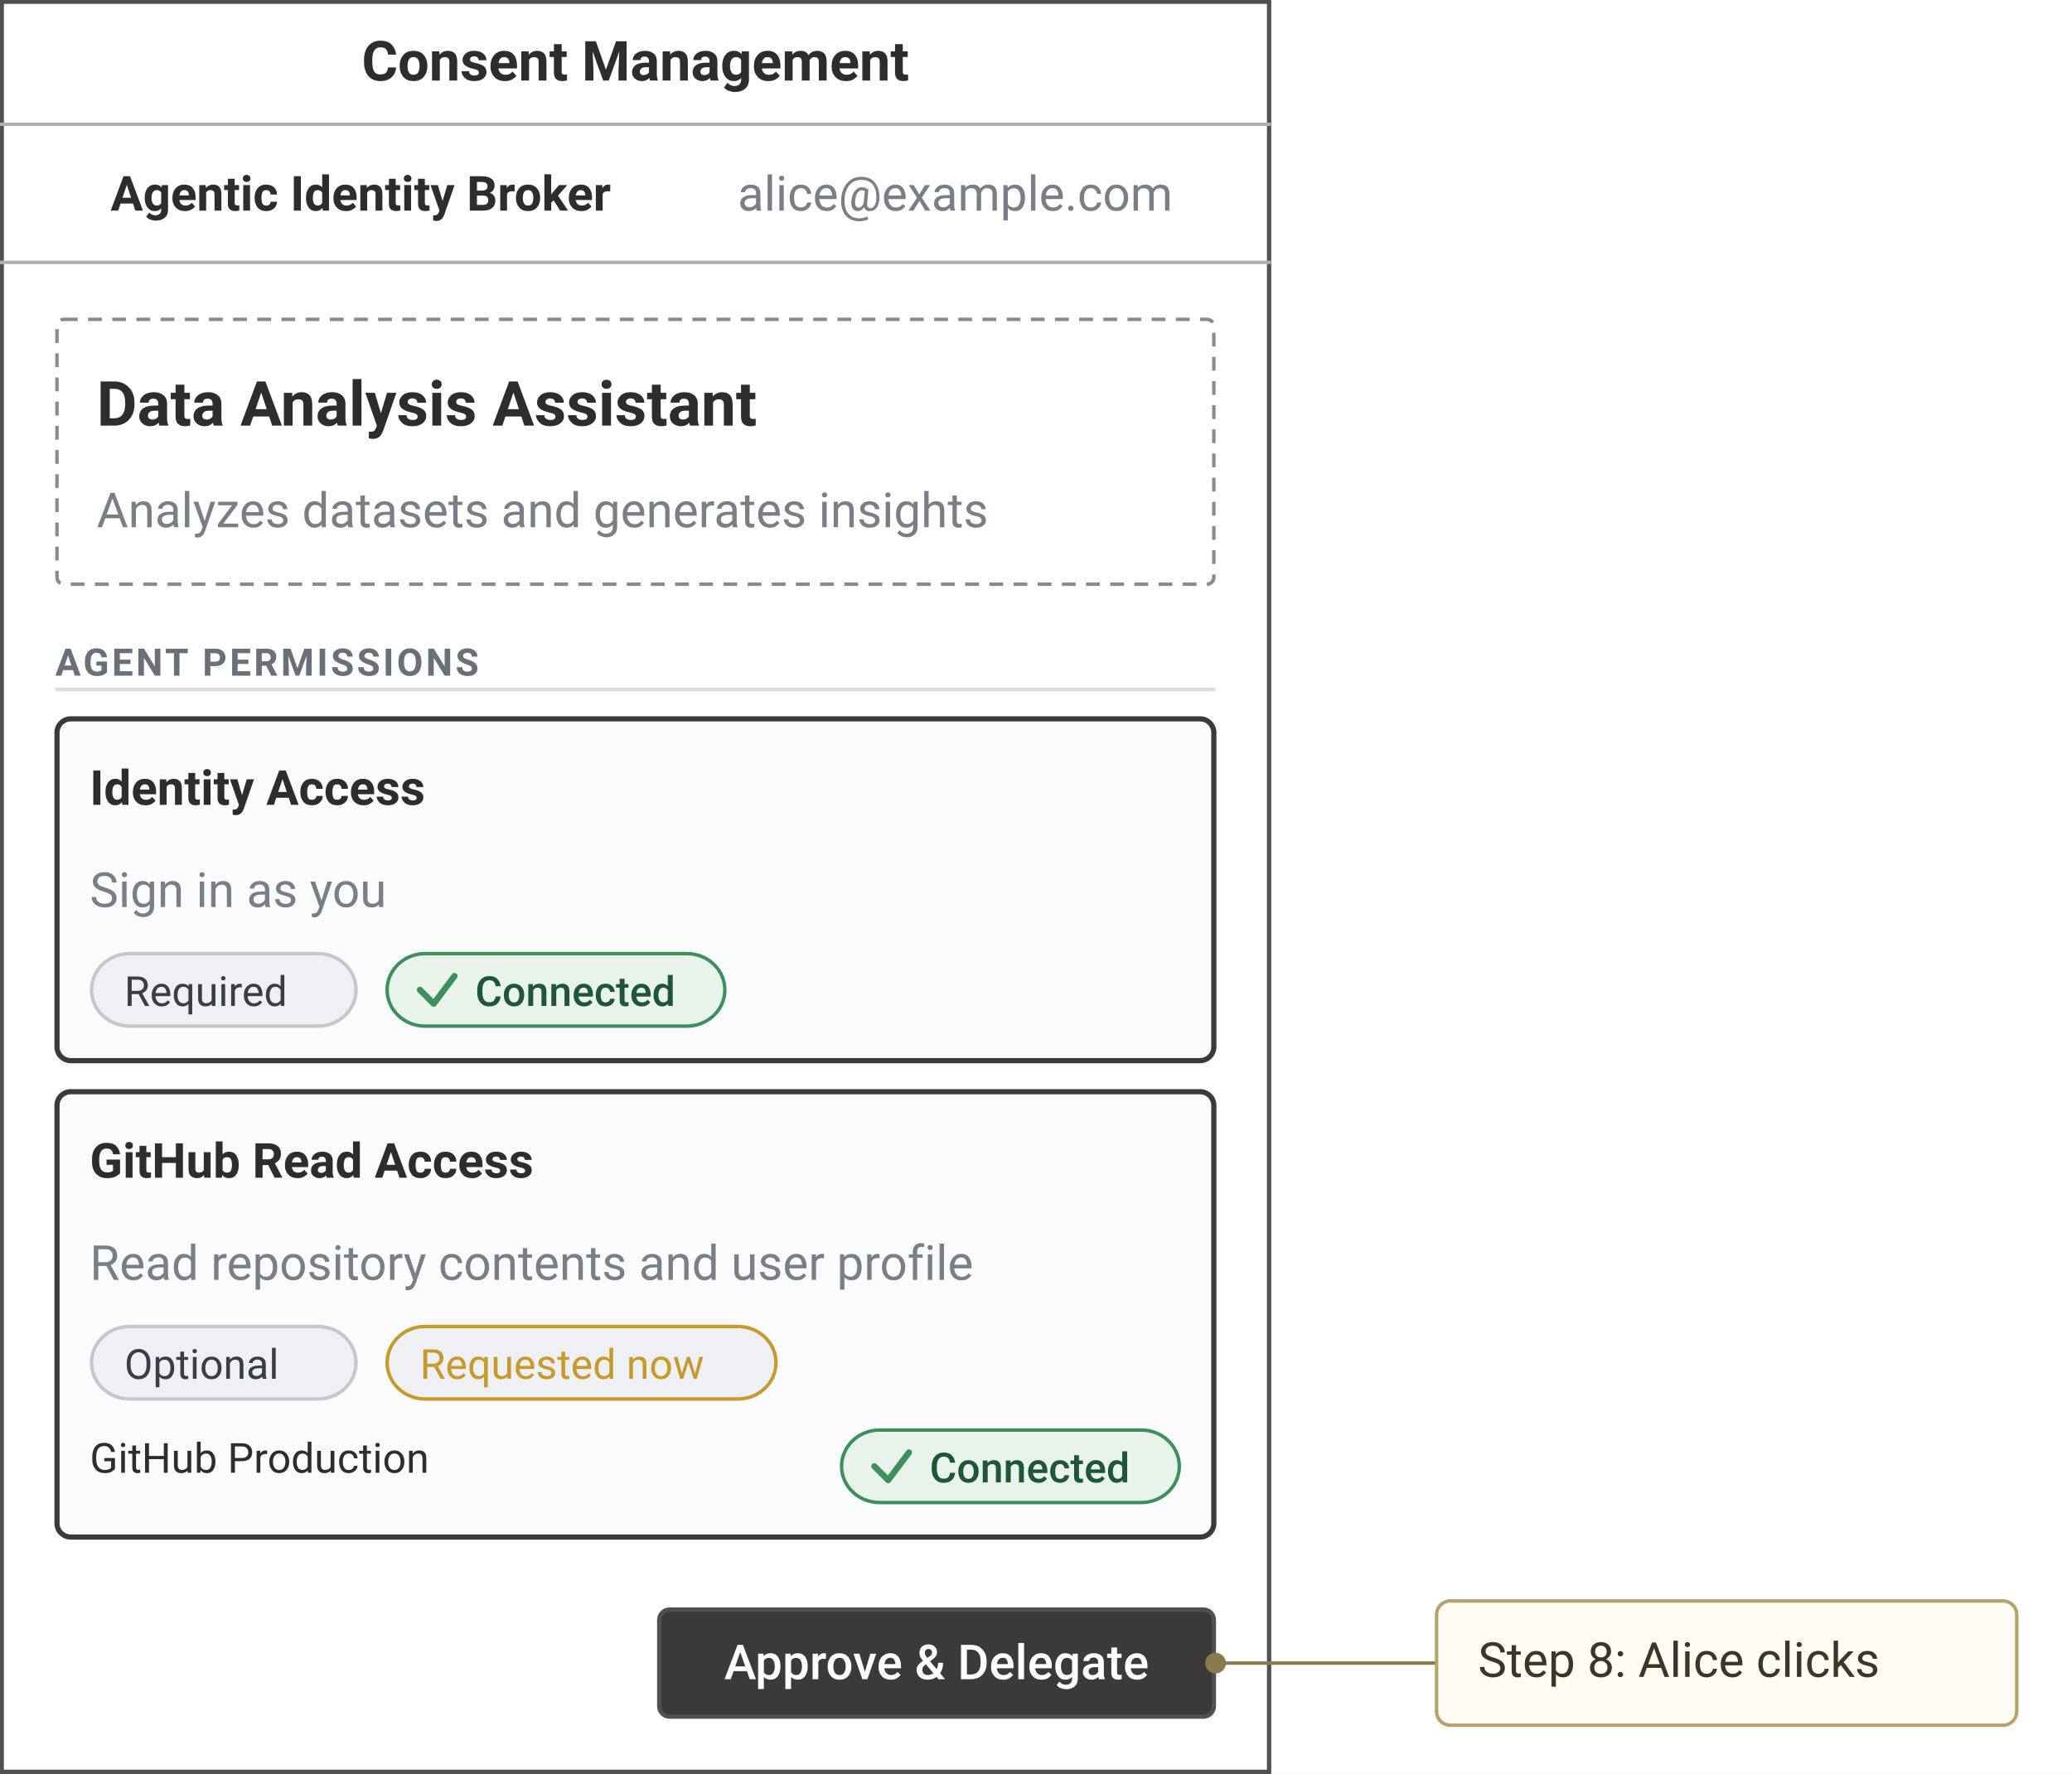
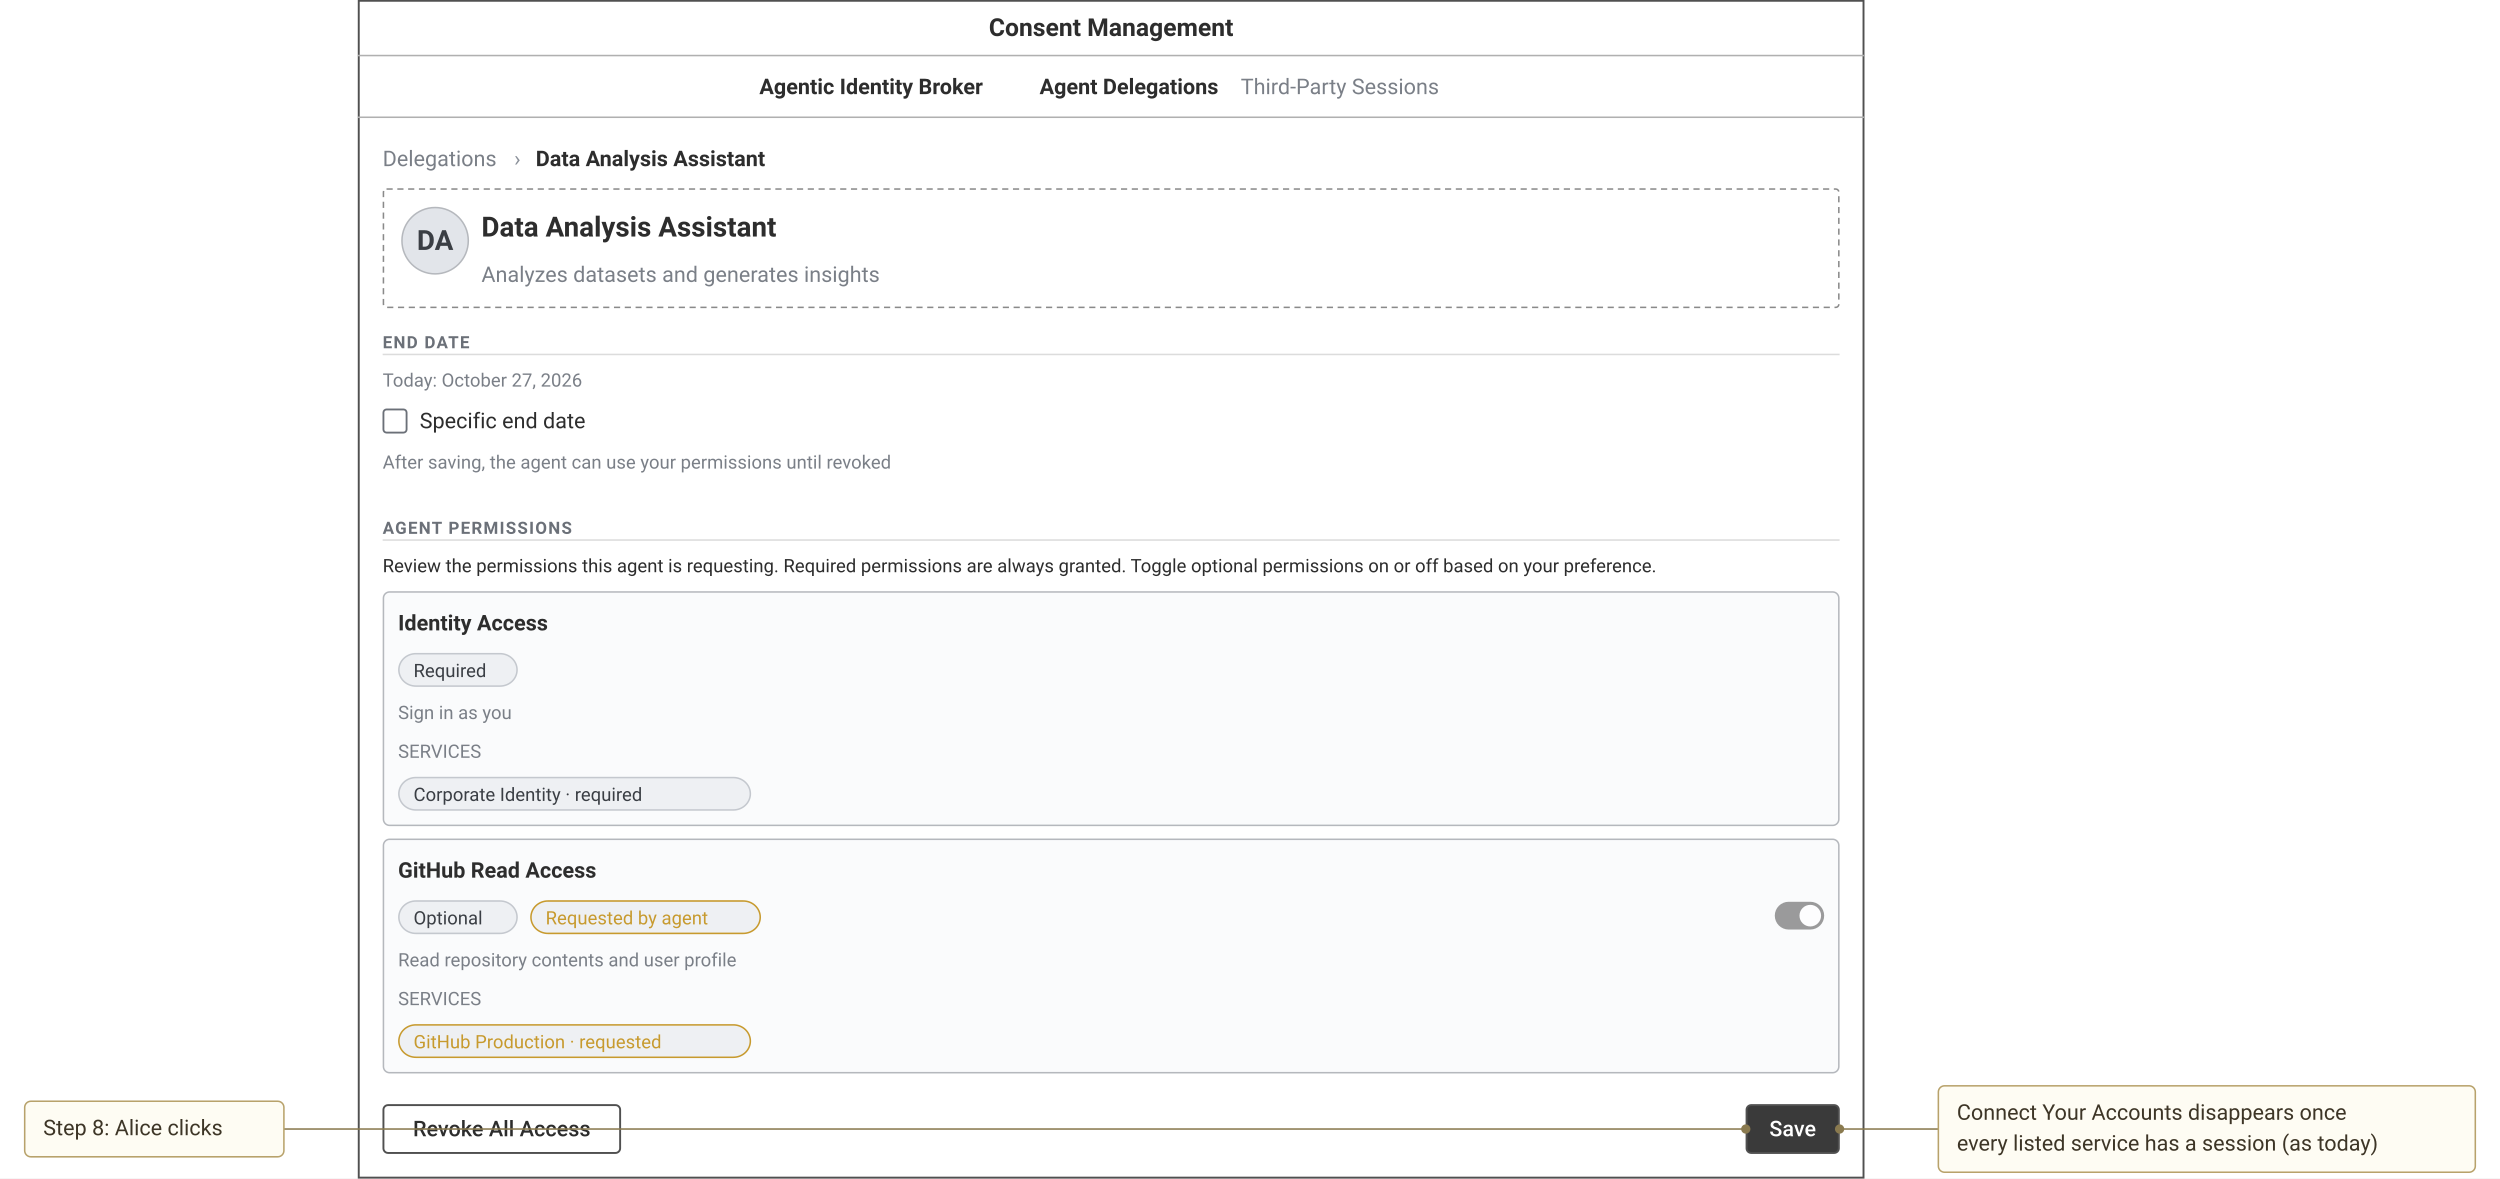
- <svg xmlns="http://www.w3.org/2000/svg" width="600" height="513.714" viewBox="0 0 600 513.714" font-family="system-ui, -apple-system, &quot;Segoe UI&quot;, Roboto, sans-serif" font-size="14" id="wireframes/journey-1-d-consent-ready.svg">
-   <rect x="0" y="0" width="600" height="513.714" fill="#ffffff" />
-   <rect x="0.5" y="0.5" width="367" height="512.714" fill="none" stroke="#505050" stroke-width="1.25" />
-   <line x1="0" y1="36" x2="368" y2="36" stroke="#b0b0b0" stroke-width="1" />
-   <text x="184" y="23.333" text-anchor="middle" font-size="16" font-weight="600" fill="#2d2d2d">Consent Management</text>
-   <line x1="0" y1="76" x2="368" y2="76" stroke="#b0b0b0" stroke-width="1" />
-   <text x="32" y="61" font-weight="700" fill="#2d2d2d">Agentic Identity Broker</text>
-   <text x="213.6" y="61" fill="#7a7f87">alice@example.com</text>
-   <rect x="16.5" y="92.5" width="335" height="76.714" fill="none" stroke="#8a8a8a" stroke-width="1" stroke-dasharray="4 3" rx="2" />
-   <text x="28" y="123.286" font-weight="700" font-size="18" fill="#2d2d2d">Data Analysis Assistant</text>
-   <text x="28" y="152.714" fill="#7a7f87">Analyzes datasets and generates insights</text>
-   <text x="16" y="195.714" font-size="11" font-weight="700" letter-spacing="0.8" fill="#6b7078">AGENT PERMISSIONS</text>
-   <line x1="16" y1="199.714" x2="352" y2="199.714" stroke="#c4c4c4" stroke-width="1" opacity="0.6" />
-   <rect x="16.5" y="208.214" width="335" height="99" fill="#fafbfc" stroke="#3a3a3a" stroke-width="1.5" rx="4" />
-   <text x="26" y="233.114" font-weight="600" fill="#2d2d2d">Identity Access</text>
-   <text x="26" y="262.714" fill="#7a7f87">Sign in as you</text>
-   <rect x="26.5" y="276.214" width="76.6" height="21" rx="11" fill="#eef0f3" stroke="#c4c8ce" stroke-width="1" />
-   <text x="36" y="291.381" font-size="12" fill="#3a3e44">Required</text>
-   <rect x="112.1" y="276.214" width="97.8" height="21" rx="11" fill="#e8f3ec" stroke="#3f8f5c" stroke-width="1" />
-   <path d="M 121.6 286.714 L 125.6 290.714 L 131.6 282.714" fill="none" stroke="#3f8f5c" stroke-width="1.8" stroke-linecap="round" stroke-linejoin="round" />
-   <text x="137.6" y="291.381" font-size="12" font-weight="500" fill="#205537">Connected</text>
-   <rect x="16.5" y="316.214" width="335" height="129" fill="#fafbfc" stroke="#3a3a3a" stroke-width="1.5" rx="4" />
-   <text x="26" y="341.114" font-weight="600" fill="#2d2d2d">GitHub Read Access</text>
-   <text x="26" y="370.714" fill="#7a7f87">Read repository contents and user profile</text>
-   <rect x="26.5" y="384.214" width="76.6" height="21" rx="11" fill="#eef0f3" stroke="#c4c8ce" stroke-width="1" />
-   <text x="36" y="399.381" font-size="12" fill="#3a3e44">Optional</text>
-   <rect x="112.1" y="384.214" width="112.6" height="21" rx="11" fill="#eef0f3" stroke="#c79a2e" stroke-width="1" />
-   <text x="121.6" y="399.381" font-size="12" fill="#c79a2e">Requested now</text>
-   <text x="26" y="426.571" font-size="12" fill="#2d2d2d">GitHub Production</text>
-   <rect x="243.7" y="414.214" width="97.8" height="21" rx="11" fill="#e8f3ec" stroke="#3f8f5c" stroke-width="1" />
-   <path d="M 253.2 424.714 L 257.2 428.714 L 263.2 420.714" fill="none" stroke="#3f8f5c" stroke-width="1.8" stroke-linecap="round" stroke-linejoin="round" />
-   <text x="269.2" y="429.381" font-size="12" font-weight="500" fill="#205537">Connected</text>
+ <svg xmlns="http://www.w3.org/2000/svg" width="1620.229" height="763.714" viewBox="0 0 1620.229 763.714" font-family="system-ui, -apple-system, &quot;Segoe UI&quot;, Roboto, sans-serif" font-size="14" id="wireframes/journey-1-d-consent-ready.svg">
+   <rect x="0" y="0" width="1620.229" height="763.714" fill="#ffffff" />
+   <rect x="232.5" y="0.5" width="975.229" height="762.714" fill="none" stroke="#505050" stroke-width="1.25" />
+   <line x1="232" y1="36" x2="1208.229" y2="36" stroke="#b0b0b0" stroke-width="1" />
+   <text x="720.114" y="23.333" text-anchor="middle" font-size="16" font-weight="600" fill="#2d2d2d">Consent Management</text>
+   <line x1="232" y1="76" x2="1208.229" y2="76" stroke="#b0b0b0" stroke-width="1" />
+   <text x="492.114" y="61" font-weight="700" fill="#2d2d2d">Agentic Identity Broker</text>
+   <text x="673.714" y="61" font-weight="700" fill="#2d2d2d">Agent Delegations</text>
+   <text x="804.114" y="61" fill="#7a7f87">Third-Party Sessions</text>
+   <text x="248" y="107.667" font-weight="400" fill="#7a7f87">Delegations</text>
+   <text x="333.2" y="107.667" fill="#8a9099">›</text>
+   <text x="347.2" y="107.667" font-weight="600" fill="#2d2d2d">Data Analysis Assistant</text>
+   <rect x="248.5" y="122.5" width="943.229" height="76.714" fill="none" stroke="#8a8a8a" stroke-width="1" stroke-dasharray="4 3" rx="2" />
+   <circle cx="282" cy="156" r="21.5" fill="#e2e5ea" stroke="#b5b8bd" stroke-width="1" />
+   <text x="282" y="162" text-anchor="middle" font-size="18" font-weight="600" fill="#3a3e44">DA</text>
+   <text x="312" y="153.286" font-weight="700" font-size="18" fill="#2d2d2d">Data Analysis Assistant</text>
+   <text x="312" y="182.714" fill="#7a7f87">Analyzes datasets and generates insights</text>
+   <text x="248" y="225.714" font-size="11" font-weight="700" letter-spacing="0.8" fill="#6b7078">END DATE</text>
+   <line x1="248" y1="229.714" x2="1192.229" y2="229.714" stroke="#c4c4c4" stroke-width="1" opacity="0.6" />
+   <text x="248" y="250.571" font-size="12" fill="#7a7f87">Today: October 27, 2026</text>
  <g opacity="1">
-     <rect x="190.9" y="466.214" width="160.6" height="31" fill="#3a3a3a" stroke="#505050" stroke-width="1.25" rx="3" />
-     <text x="271.2" y="486.381" text-anchor="middle" font-weight="500" fill="#ffffff">Approve &amp; Delegate</text>
+     <rect x="248.5" y="265.357" width="15" height="15" rx="2" fill="#ffffff" stroke="#6b7078" stroke-width="1.2" />
+     <text x="272" y="277.524" fill="#2d2d2d">Specific end date</text>
  </g>
-   <line x1="352" y1="481.714" x2="416" y2="481.714" stroke="#8a7a4f" stroke-width="1" />
-   <circle cx="352" cy="481.714" r="3" fill="#8a7a4f" />
-   <rect x="416" y="463.714" width="168" height="36" rx="4" ry="4" fill="#fefcf3" stroke="#b8a26b" stroke-width="1" />
-   <text x="428" y="485.714" fill="#3d3526">Step 8: Alice clicks</text>
+   <text x="248" y="303.714" font-size="12" fill="#7a7f87">After saving, the agent can use your permissions until revoked</text>
+   <text x="248" y="346" font-size="11" font-weight="700" letter-spacing="0.8" fill="#6b7078">AGENT PERMISSIONS</text>
+   <line x1="248" y1="350" x2="1192.229" y2="350" stroke="#c4c4c4" stroke-width="1" opacity="0.6" />
+   <text x="248" y="370.857" font-size="12" fill="#2d2d2d">Review the permissions this agent is requesting. Required permissions are always granted. Toggle optional permissions on or off based on your preference.</text>
+   <rect x="248.5" y="383.643" width="943.229" height="151.286" fill="#fafbfc" stroke="#b5b8bd" stroke-width="1" rx="4" />
+   <text x="258" y="408.543" font-weight="600" fill="#2d2d2d">Identity Access</text>
+   <rect x="258.5" y="423.643" width="76.6" height="21" rx="11" fill="#eef0f3" stroke="#c4c8ce" stroke-width="1" />
+   <text x="268" y="438.81" font-size="12" fill="#3a3e44">Required</text>
+   <text x="258" y="466" font-size="12" fill="#7a7f87">Sign in as you</text>
+   <text x="258" y="491.143" font-size="12" fill="#7a7f87">SERVICES</text>
+   <rect x="258.5" y="503.929" width="227.8" height="21" rx="11" fill="#eef0f3" stroke="#c4c8ce" stroke-width="1" />
+   <text x="268" y="519.095" font-size="12" fill="#3a3e44">Corporate Identity · required</text>
+   <rect x="248.5" y="543.929" width="943.229" height="151.286" fill="#fafbfc" stroke="#b5b8bd" stroke-width="1" rx="4" />
+   <text x="258" y="568.829" font-weight="600" fill="#2d2d2d">GitHub Read Access</text>
+   <rect x="258.5" y="583.929" width="76.6" height="21" rx="11" fill="#eef0f3" stroke="#c4c8ce" stroke-width="1" />
+   <text x="268" y="599.095" font-size="12" fill="#3a3e44">Optional</text>
+   <rect x="344.1" y="583.929" width="148.6" height="21" rx="11" fill="#eef0f3" stroke="#c79a2e" stroke-width="1" />
+   <text x="353.6" y="599.095" font-size="12" fill="#c79a2e">Requested by agent</text>
+   <g opacity="0.5">
+     <rect x="1150.229" y="584.429" width="32" height="18" rx="9" fill="#3a3a3a" />
+     <circle cx="1173.229" cy="593.429" r="7" fill="#ffffff" />
+     <text x="1142.229" y="598.095" fill="#2d2d2d" />
+   </g>
+   <text x="258" y="626.286" font-size="12" fill="#7a7f87">Read repository contents and user profile</text>
+   <text x="258" y="651.429" font-size="12" fill="#7a7f87">SERVICES</text>
+   <rect x="258.5" y="664.214" width="227.8" height="21" rx="11" fill="#eef0f3" stroke="#c79a2e" stroke-width="1" />
+   <text x="268" y="679.381" font-size="12" fill="#c79a2e">GitHub Production · requested</text>
+   <g opacity="1">
+     <rect x="248.5" y="716.214" width="153.4" height="31" fill="#ffffff" stroke="#505050" stroke-width="1.25" rx="3" />
+     <text x="325.2" y="736.381" text-anchor="middle" font-weight="500" fill="#2d2d2d">Revoke All Access</text>
+   </g>
+   <g opacity="1">
+     <rect x="1131.929" y="716.214" width="59.8" height="31" fill="#3a3a3a" stroke="#505050" stroke-width="1.25" rx="3" />
+     <text x="1161.829" y="736.381" text-anchor="middle" font-weight="500" fill="#ffffff">Save</text>
+   </g>
+   <line x1="1131.429" y1="731.714" x2="184" y2="731.714" stroke="#8a7a4f" stroke-width="1" />
+   <circle cx="1131.429" cy="731.714" r="3" fill="#8a7a4f" />
+   <rect x="16" y="713.714" width="168" height="36" rx="4" ry="4" fill="#fefcf3" stroke="#b8a26b" stroke-width="1" />
+   <text x="28" y="735.714" fill="#3d3526">Step 8: Alice clicks</text>
+   <line x1="1192.229" y1="731.714" x2="1256.229" y2="731.714" stroke="#8a7a4f" stroke-width="1" />
+   <circle cx="1192.229" cy="731.714" r="3" fill="#8a7a4f" />
+   <rect x="1256.229" y="703.714" width="348" height="56" rx="4" ry="4" fill="#fefcf3" stroke="#b8a26b" stroke-width="1" />
+   <text x="1268.229" y="725.714" fill="#3d3526">Connect Your Accounts disappears once</text>
+   <text x="1268.229" y="745.714" fill="#3d3526">every listed service has a session (as today)</text>
</svg>
